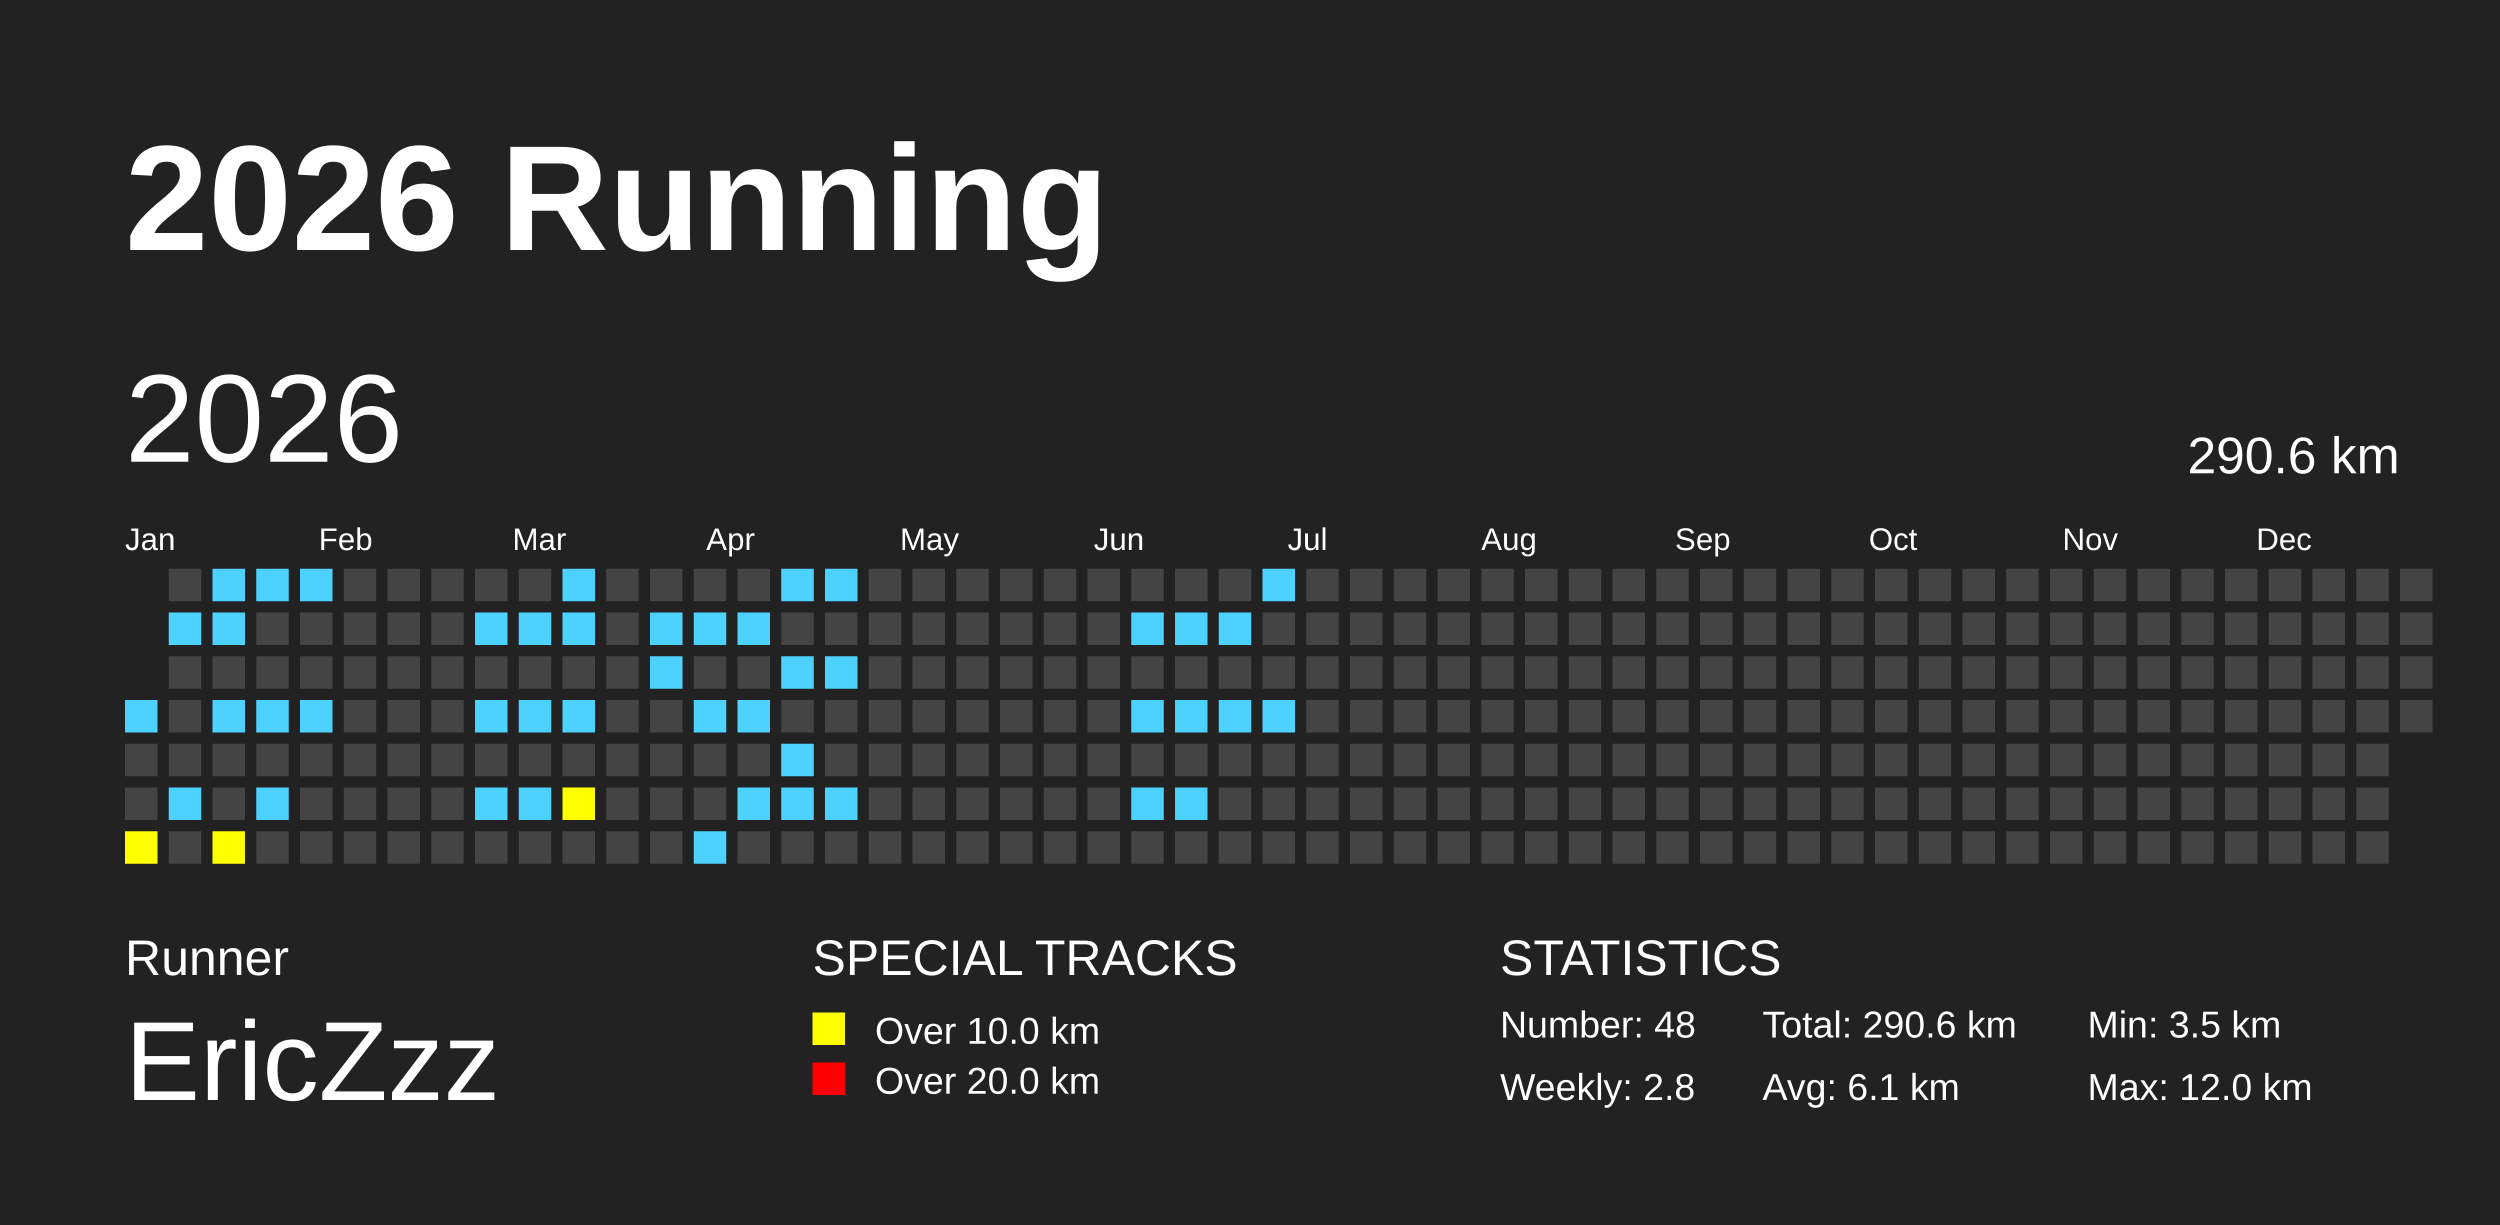
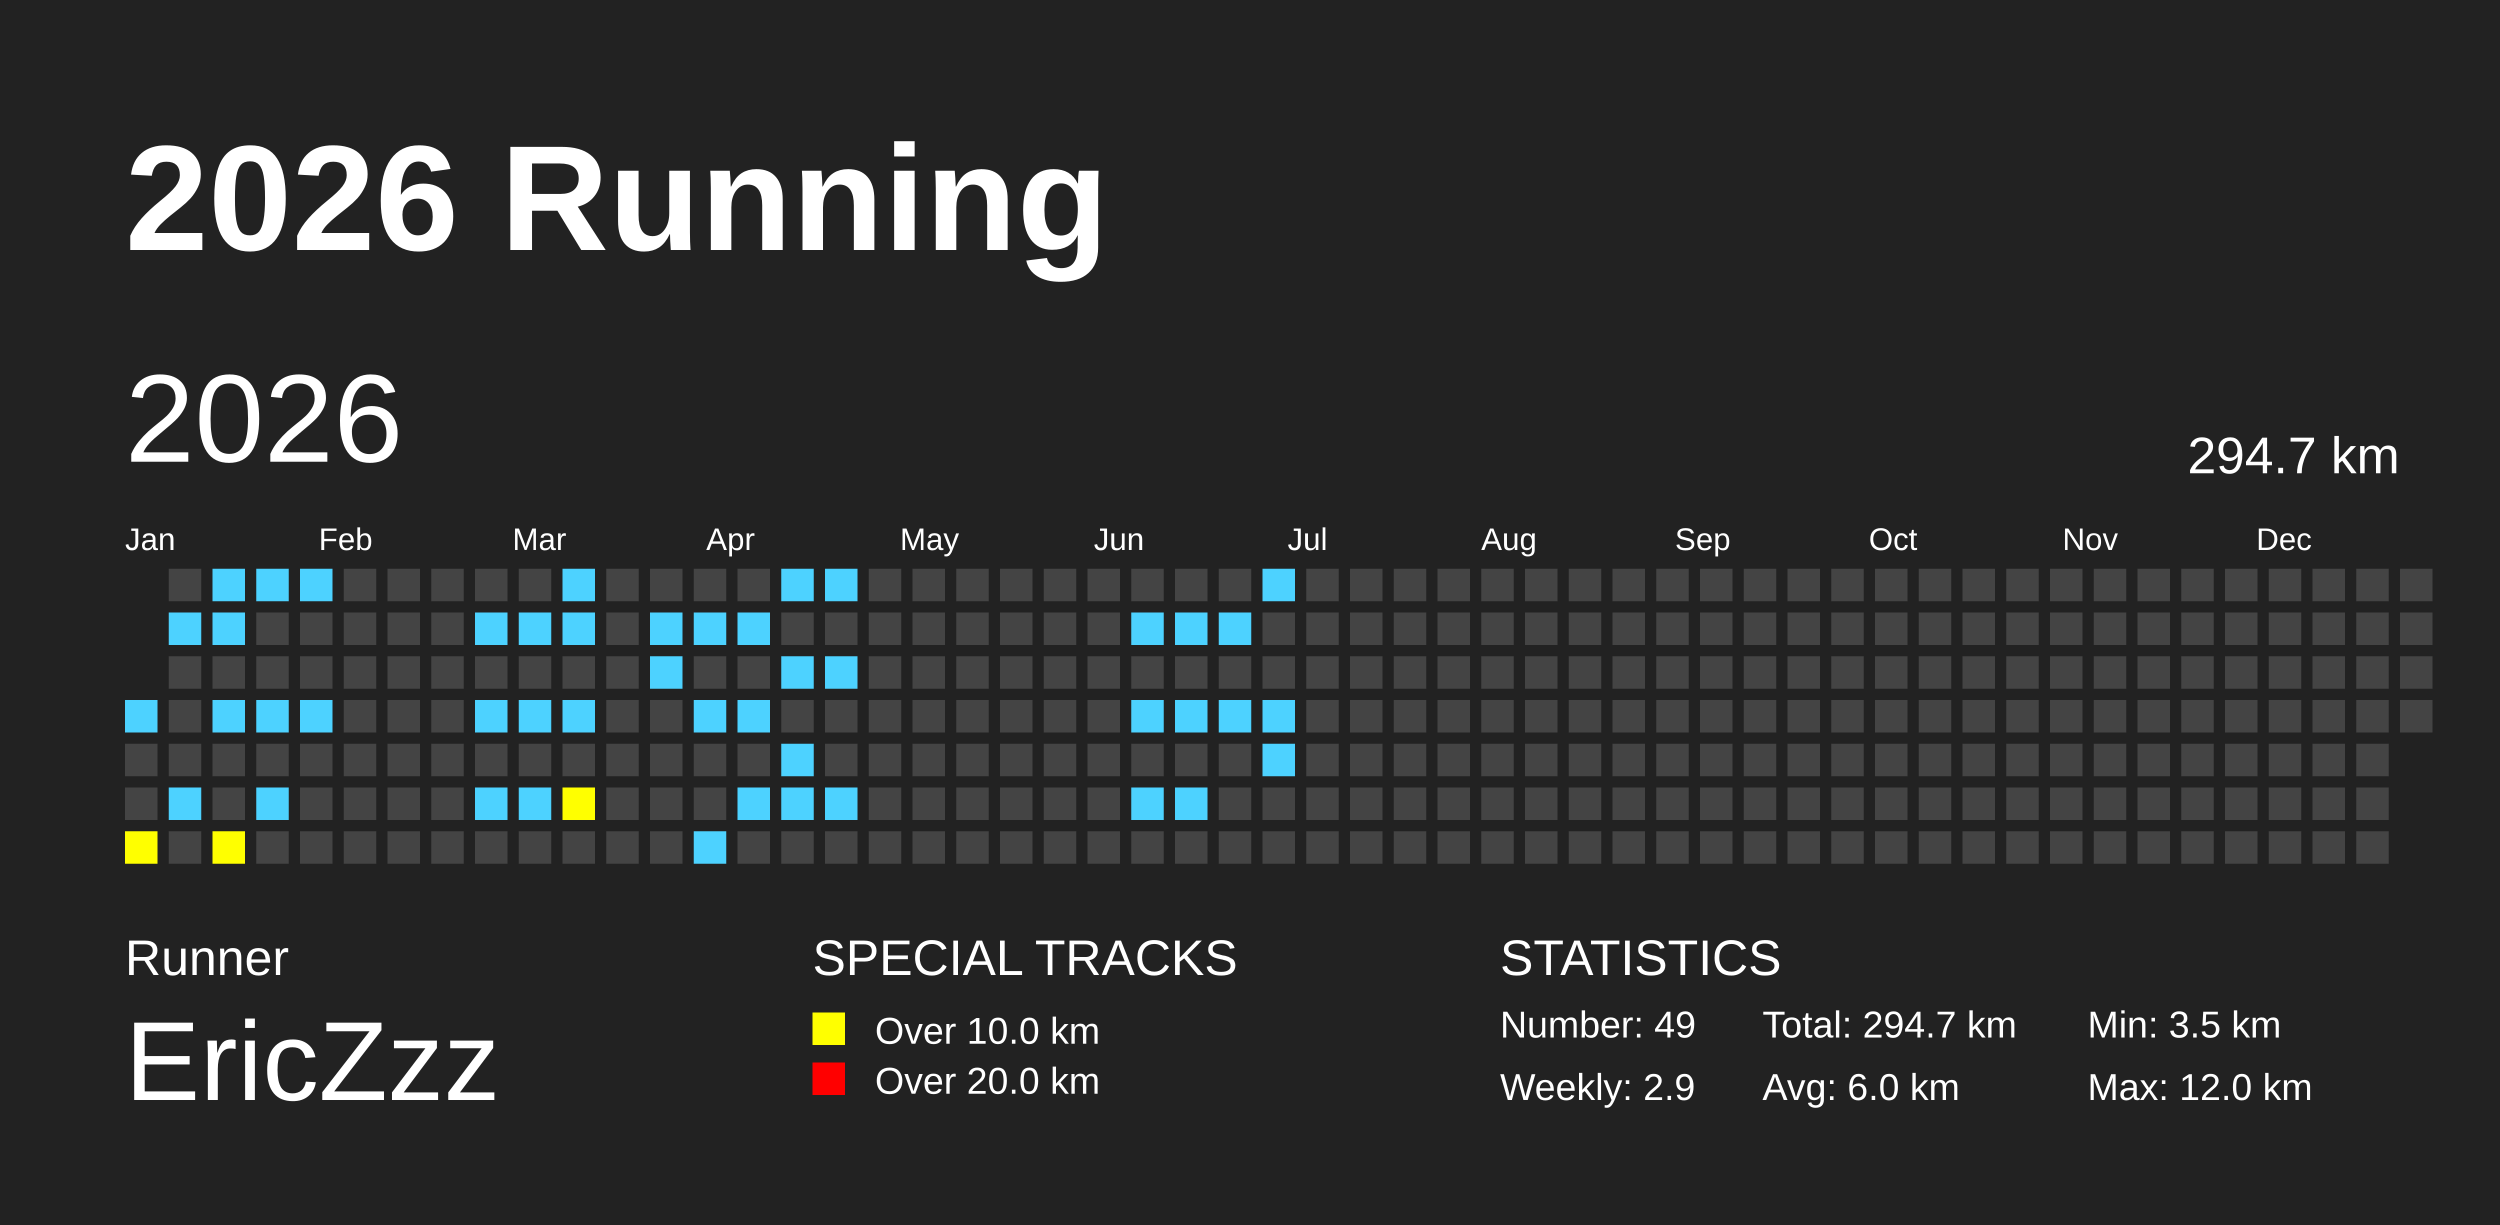
<svg xmlns="http://www.w3.org/2000/svg" baseProfile="full" height="98mm" version="1.1" viewBox="0,0,200,98" width="200mm">
  <defs />
  <rect fill="#222222" height="98" width="200" x="0" y="0" />
  <text fill="#FFFFFF" style="font-size:12px; font-family:Arial; font-weight:bold;" x="10" y="20">2026 Running</text>
  <text fill="#FFFFFF" style="font-size:4px; font-family:Arial" x="10" y="78">Runner</text>
  <text fill="#FFFFFF" style="font-size:9px; font-family:Arial" x="10" y="88">EricZzz</text>
  <text fill="#FFFFFF" style="font-size:4px; font-family:Arial" x="65" y="78">SPECIAL TRACKS</text>
  <rect fill="yellow" height="2.6" width="2.6" x="65" y="81" />
  <text fill="#FFFFFF" style="font-size:3px; font-family:Arial" x="70" y="83.5">Over 10.0 km</text>
  <rect fill="red" height="2.6" width="2.6" x="65" y="85" />
  <text fill="#FFFFFF" style="font-size:3px; font-family:Arial" x="70" y="87.5">Over 20.0 km</text>
  <text fill="#FFFFFF" style="font-size:4px; font-family:Arial" x="120" y="78">STATISTICS</text>
-   <text fill="#FFFFFF" style="font-size:3px; font-family:Arial" x="120" y="83">Number: 48</text>
-   <text fill="#FFFFFF" style="font-size:3px; font-family:Arial" x="120" y="88">Weekly: 2.8</text>
-   <text fill="#FFFFFF" style="font-size:3px; font-family:Arial" x="141" y="83">Total: 290.6 km</text>
-   <text fill="#FFFFFF" style="font-size:3px; font-family:Arial" x="141" y="88">Avg: 6.1 km</text>
+   <text fill="#FFFFFF" style="font-size:3px; font-family:Arial" x="120" y="83">Number: 49</text>
+   <text fill="#FFFFFF" style="font-size:3px; font-family:Arial" x="120" y="88">Weekly: 2.9</text>
+   <text fill="#FFFFFF" style="font-size:3px; font-family:Arial" x="141" y="83">Total: 294.7 km</text>
+   <text fill="#FFFFFF" style="font-size:3px; font-family:Arial" x="141" y="88">Avg: 6.0 km</text>
  <text fill="#FFFFFF" style="font-size:3px; font-family:Arial" x="167" y="83">Min: 3.5 km</text>
  <text fill="#FFFFFF" style="font-size:3px; font-family:Arial" x="167" y="88">Max: 12.0 km</text>
  <text dominant-baseline="hanging" fill="#FFFFFF" style="font-size:10.0px; font-family:Arial;" x="10" y="30">2026</text>
-   <text dominant-baseline="hanging" fill="#FFFFFF" style="font-size:4.125px; font-family:Arial;" x="175" y="35">290.6 km</text>
+   <text dominant-baseline="hanging" fill="#FFFFFF" style="font-size:4.125px; font-family:Arial;" x="175" y="35">294.7 km</text>
  <text fill="#FFFFFF" style="font-size:2.5px; font-family:Arial" x="10.0" y="44">Jan</text>
  <text fill="#FFFFFF" style="font-size:2.5px; font-family:Arial" x="25.5" y="44">Feb</text>
  <text fill="#FFFFFF" style="font-size:2.5px; font-family:Arial" x="41.0" y="44">Mar</text>
  <text fill="#FFFFFF" style="font-size:2.5px; font-family:Arial" x="56.5" y="44">Apr</text>
  <text fill="#FFFFFF" style="font-size:2.5px; font-family:Arial" x="72.0" y="44">May</text>
  <text fill="#FFFFFF" style="font-size:2.5px; font-family:Arial" x="87.5" y="44">Jun</text>
  <text fill="#FFFFFF" style="font-size:2.5px; font-family:Arial" x="103.0" y="44">Jul</text>
  <text fill="#FFFFFF" style="font-size:2.5px; font-family:Arial" x="118.5" y="44">Aug</text>
  <text fill="#FFFFFF" style="font-size:2.5px; font-family:Arial" x="134.0" y="44">Sep</text>
  <text fill="#FFFFFF" style="font-size:2.5px; font-family:Arial" x="149.5" y="44">Oct</text>
  <text fill="#FFFFFF" style="font-size:2.5px; font-family:Arial" x="165.0" y="44">Nov</text>
  <text fill="#FFFFFF" style="font-size:2.5px; font-family:Arial" x="180.5" y="44">Dec</text>
  <rect fill="#4DD2FF" height="2.6" width="2.6" x="10.0" y="56.0" />
  <rect fill="#444444" height="2.6" width="2.6" x="10.0" y="59.5" />
  <rect fill="#444444" height="2.6" width="2.6" x="10.0" y="63.0" />
  <rect fill="yellow" height="2.6" width="2.6" x="10.0" y="66.5" />
  <rect fill="#444444" height="2.6" width="2.6" x="13.5" y="45.5" />
  <rect fill="#4DD2FF" height="2.6" width="2.6" x="13.5" y="49.0" />
  <rect fill="#444444" height="2.6" width="2.6" x="13.5" y="52.5" />
  <rect fill="#444444" height="2.6" width="2.6" x="13.5" y="56.0" />
  <rect fill="#444444" height="2.6" width="2.6" x="13.5" y="59.5" />
  <rect fill="#4DD2FF" height="2.6" width="2.6" x="13.5" y="63.0" />
  <rect fill="#444444" height="2.6" width="2.6" x="13.5" y="66.5" />
  <rect fill="#4DD2FF" height="2.6" width="2.6" x="17.0" y="45.5" />
  <rect fill="#4DD2FF" height="2.6" width="2.6" x="17.0" y="49.0" />
  <rect fill="#444444" height="2.6" width="2.6" x="17.0" y="52.5" />
  <rect fill="#4DD2FF" height="2.6" width="2.6" x="17.0" y="56.0" />
  <rect fill="#444444" height="2.6" width="2.6" x="17.0" y="59.5" />
  <rect fill="#444444" height="2.6" width="2.6" x="17.0" y="63.0" />
  <rect fill="yellow" height="2.6" width="2.6" x="17.0" y="66.5" />
  <rect fill="#4DD2FF" height="2.6" width="2.6" x="20.5" y="45.5" />
  <rect fill="#444444" height="2.6" width="2.6" x="20.5" y="49.0" />
  <rect fill="#444444" height="2.6" width="2.6" x="20.5" y="52.5" />
  <rect fill="#4DD2FF" height="2.6" width="2.6" x="20.5" y="56.0" />
  <rect fill="#444444" height="2.6" width="2.6" x="20.5" y="59.5" />
  <rect fill="#4DD2FF" height="2.6" width="2.6" x="20.5" y="63.0" />
  <rect fill="#444444" height="2.6" width="2.6" x="20.5" y="66.5" />
  <rect fill="#4DD2FF" height="2.6" width="2.6" x="24.0" y="45.5" />
  <rect fill="#444444" height="2.6" width="2.6" x="24.0" y="49.0" />
  <rect fill="#444444" height="2.6" width="2.6" x="24.0" y="52.5" />
  <rect fill="#4DD2FF" height="2.6" width="2.6" x="24.0" y="56.0" />
  <rect fill="#444444" height="2.6" width="2.6" x="24.0" y="59.5" />
  <rect fill="#444444" height="2.6" width="2.6" x="24.0" y="63.0" />
  <rect fill="#444444" height="2.6" width="2.6" x="24.0" y="66.5" />
  <rect fill="#444444" height="2.6" width="2.6" x="27.5" y="45.5" />
  <rect fill="#444444" height="2.6" width="2.6" x="27.5" y="49.0" />
  <rect fill="#444444" height="2.6" width="2.6" x="27.5" y="52.5" />
  <rect fill="#444444" height="2.6" width="2.6" x="27.5" y="56.0" />
  <rect fill="#444444" height="2.6" width="2.6" x="27.5" y="59.5" />
  <rect fill="#444444" height="2.6" width="2.6" x="27.5" y="63.0" />
  <rect fill="#444444" height="2.6" width="2.6" x="27.5" y="66.5" />
  <rect fill="#444444" height="2.6" width="2.6" x="31.0" y="45.5" />
  <rect fill="#444444" height="2.6" width="2.6" x="31.0" y="49.0" />
  <rect fill="#444444" height="2.6" width="2.6" x="31.0" y="52.5" />
  <rect fill="#444444" height="2.6" width="2.6" x="31.0" y="56.0" />
  <rect fill="#444444" height="2.6" width="2.6" x="31.0" y="59.5" />
  <rect fill="#444444" height="2.6" width="2.6" x="31.0" y="63.0" />
  <rect fill="#444444" height="2.6" width="2.6" x="31.0" y="66.5" />
  <rect fill="#444444" height="2.6" width="2.6" x="34.5" y="45.5" />
  <rect fill="#444444" height="2.6" width="2.6" x="34.5" y="49.0" />
  <rect fill="#444444" height="2.6" width="2.6" x="34.5" y="52.5" />
  <rect fill="#444444" height="2.6" width="2.6" x="34.5" y="56.0" />
  <rect fill="#444444" height="2.6" width="2.6" x="34.5" y="59.5" />
  <rect fill="#444444" height="2.6" width="2.6" x="34.5" y="63.0" />
  <rect fill="#444444" height="2.6" width="2.6" x="34.5" y="66.5" />
  <rect fill="#444444" height="2.6" width="2.6" x="38.0" y="45.5" />
  <rect fill="#4DD2FF" height="2.6" width="2.6" x="38.0" y="49.0" />
  <rect fill="#444444" height="2.6" width="2.6" x="38.0" y="52.5" />
  <rect fill="#4DD2FF" height="2.6" width="2.6" x="38.0" y="56.0" />
  <rect fill="#444444" height="2.6" width="2.6" x="38.0" y="59.5" />
  <rect fill="#4DD2FF" height="2.6" width="2.6" x="38.0" y="63.0" />
  <rect fill="#444444" height="2.6" width="2.6" x="38.0" y="66.5" />
  <rect fill="#444444" height="2.6" width="2.6" x="41.5" y="45.5" />
  <rect fill="#4DD2FF" height="2.6" width="2.6" x="41.5" y="49.0" />
  <rect fill="#444444" height="2.6" width="2.6" x="41.5" y="52.5" />
  <rect fill="#4DD2FF" height="2.6" width="2.6" x="41.5" y="56.0" />
  <rect fill="#444444" height="2.6" width="2.6" x="41.5" y="59.5" />
  <rect fill="#4DD2FF" height="2.6" width="2.6" x="41.5" y="63.0" />
  <rect fill="#444444" height="2.6" width="2.6" x="41.5" y="66.5" />
  <rect fill="#4DD2FF" height="2.6" width="2.6" x="45.0" y="45.5" />
  <rect fill="#4DD2FF" height="2.6" width="2.6" x="45.0" y="49.0" />
  <rect fill="#444444" height="2.6" width="2.6" x="45.0" y="52.5" />
  <rect fill="#4DD2FF" height="2.6" width="2.6" x="45.0" y="56.0" />
  <rect fill="#444444" height="2.6" width="2.6" x="45.0" y="59.5" />
  <rect fill="yellow" height="2.6" width="2.6" x="45.0" y="63.0" />
  <rect fill="#444444" height="2.6" width="2.6" x="45.0" y="66.5" />
  <rect fill="#444444" height="2.6" width="2.6" x="48.5" y="45.5" />
  <rect fill="#444444" height="2.6" width="2.6" x="48.5" y="49.0" />
  <rect fill="#444444" height="2.6" width="2.6" x="48.5" y="52.5" />
  <rect fill="#444444" height="2.6" width="2.6" x="48.5" y="56.0" />
  <rect fill="#444444" height="2.6" width="2.6" x="48.5" y="59.5" />
  <rect fill="#444444" height="2.6" width="2.6" x="48.5" y="63.0" />
  <rect fill="#444444" height="2.6" width="2.6" x="48.5" y="66.5" />
  <rect fill="#444444" height="2.6" width="2.6" x="52.0" y="45.5" />
  <rect fill="#4DD2FF" height="2.6" width="2.6" x="52.0" y="49.0" />
  <rect fill="#4DD2FF" height="2.6" width="2.6" x="52.0" y="52.5" />
  <rect fill="#444444" height="2.6" width="2.6" x="52.0" y="56.0" />
  <rect fill="#444444" height="2.6" width="2.6" x="52.0" y="59.5" />
  <rect fill="#444444" height="2.6" width="2.6" x="52.0" y="63.0" />
  <rect fill="#444444" height="2.6" width="2.6" x="52.0" y="66.5" />
  <rect fill="#444444" height="2.6" width="2.6" x="55.5" y="45.5" />
  <rect fill="#4DD2FF" height="2.6" width="2.6" x="55.5" y="49.0" />
  <rect fill="#444444" height="2.6" width="2.6" x="55.5" y="52.5" />
  <rect fill="#4DD2FF" height="2.6" width="2.6" x="55.5" y="56.0" />
  <rect fill="#444444" height="2.6" width="2.6" x="55.5" y="59.5" />
  <rect fill="#444444" height="2.6" width="2.6" x="55.5" y="63.0" />
  <rect fill="#4DD2FF" height="2.6" width="2.6" x="55.5" y="66.5" />
  <rect fill="#444444" height="2.6" width="2.6" x="59.0" y="45.5" />
  <rect fill="#4DD2FF" height="2.6" width="2.6" x="59.0" y="49.0" />
  <rect fill="#444444" height="2.6" width="2.6" x="59.0" y="52.5" />
  <rect fill="#4DD2FF" height="2.6" width="2.6" x="59.0" y="56.0" />
  <rect fill="#444444" height="2.6" width="2.6" x="59.0" y="59.5" />
  <rect fill="#4DD2FF" height="2.6" width="2.6" x="59.0" y="63.0" />
  <rect fill="#444444" height="2.6" width="2.6" x="59.0" y="66.5" />
  <rect fill="#4DD2FF" height="2.6" width="2.6" x="62.5" y="45.5" />
  <rect fill="#444444" height="2.6" width="2.6" x="62.5" y="49.0" />
  <rect fill="#4DD2FF" height="2.6" width="2.6" x="62.5" y="52.5" />
  <rect fill="#444444" height="2.6" width="2.6" x="62.5" y="56.0" />
  <rect fill="#4DD2FF" height="2.6" width="2.6" x="62.5" y="59.5" />
  <rect fill="#4DD2FF" height="2.6" width="2.6" x="62.5" y="63.0" />
  <rect fill="#444444" height="2.6" width="2.6" x="62.5" y="66.5" />
  <rect fill="#4DD2FF" height="2.6" width="2.6" x="66.0" y="45.5" />
  <rect fill="#444444" height="2.6" width="2.6" x="66.0" y="49.0" />
  <rect fill="#4DD2FF" height="2.6" width="2.6" x="66.0" y="52.5" />
  <rect fill="#444444" height="2.6" width="2.6" x="66.0" y="56.0" />
  <rect fill="#444444" height="2.6" width="2.6" x="66.0" y="59.5" />
  <rect fill="#4DD2FF" height="2.6" width="2.6" x="66.0" y="63.0" />
  <rect fill="#444444" height="2.6" width="2.6" x="66.0" y="66.5" />
  <rect fill="#444444" height="2.6" width="2.6" x="69.5" y="45.5" />
  <rect fill="#444444" height="2.6" width="2.6" x="69.5" y="49.0" />
  <rect fill="#444444" height="2.6" width="2.6" x="69.5" y="52.5" />
  <rect fill="#444444" height="2.6" width="2.6" x="69.5" y="56.0" />
  <rect fill="#444444" height="2.6" width="2.6" x="69.5" y="59.5" />
  <rect fill="#444444" height="2.6" width="2.6" x="69.5" y="63.0" />
  <rect fill="#444444" height="2.6" width="2.6" x="69.5" y="66.5" />
  <rect fill="#444444" height="2.6" width="2.6" x="73.0" y="45.5" />
  <rect fill="#444444" height="2.6" width="2.6" x="73.0" y="49.0" />
  <rect fill="#444444" height="2.6" width="2.6" x="73.0" y="52.5" />
  <rect fill="#444444" height="2.6" width="2.6" x="73.0" y="56.0" />
  <rect fill="#444444" height="2.6" width="2.6" x="73.0" y="59.5" />
  <rect fill="#444444" height="2.6" width="2.6" x="73.0" y="63.0" />
  <rect fill="#444444" height="2.6" width="2.6" x="73.0" y="66.5" />
  <rect fill="#444444" height="2.6" width="2.6" x="76.5" y="45.5" />
  <rect fill="#444444" height="2.6" width="2.6" x="76.5" y="49.0" />
  <rect fill="#444444" height="2.6" width="2.6" x="76.5" y="52.5" />
  <rect fill="#444444" height="2.6" width="2.6" x="76.5" y="56.0" />
  <rect fill="#444444" height="2.6" width="2.6" x="76.5" y="59.5" />
  <rect fill="#444444" height="2.6" width="2.6" x="76.5" y="63.0" />
  <rect fill="#444444" height="2.6" width="2.6" x="76.5" y="66.5" />
  <rect fill="#444444" height="2.6" width="2.6" x="80.0" y="45.5" />
  <rect fill="#444444" height="2.6" width="2.6" x="80.0" y="49.0" />
  <rect fill="#444444" height="2.6" width="2.6" x="80.0" y="52.5" />
  <rect fill="#444444" height="2.6" width="2.6" x="80.0" y="56.0" />
  <rect fill="#444444" height="2.6" width="2.6" x="80.0" y="59.5" />
  <rect fill="#444444" height="2.6" width="2.6" x="80.0" y="63.0" />
  <rect fill="#444444" height="2.6" width="2.6" x="80.0" y="66.5" />
  <rect fill="#444444" height="2.6" width="2.6" x="83.5" y="45.5" />
  <rect fill="#444444" height="2.6" width="2.6" x="83.5" y="49.0" />
  <rect fill="#444444" height="2.6" width="2.6" x="83.5" y="52.5" />
  <rect fill="#444444" height="2.6" width="2.6" x="83.5" y="56.0" />
  <rect fill="#444444" height="2.6" width="2.6" x="83.5" y="59.5" />
  <rect fill="#444444" height="2.6" width="2.6" x="83.5" y="63.0" />
  <rect fill="#444444" height="2.6" width="2.6" x="83.5" y="66.5" />
  <rect fill="#444444" height="2.6" width="2.6" x="87.0" y="45.5" />
  <rect fill="#444444" height="2.6" width="2.6" x="87.0" y="49.0" />
  <rect fill="#444444" height="2.6" width="2.6" x="87.0" y="52.5" />
  <rect fill="#444444" height="2.6" width="2.6" x="87.0" y="56.0" />
  <rect fill="#444444" height="2.6" width="2.6" x="87.0" y="59.5" />
  <rect fill="#444444" height="2.6" width="2.6" x="87.0" y="63.0" />
  <rect fill="#444444" height="2.6" width="2.6" x="87.0" y="66.5" />
  <rect fill="#444444" height="2.6" width="2.6" x="90.5" y="45.5" />
  <rect fill="#4DD2FF" height="2.6" width="2.6" x="90.5" y="49.0" />
  <rect fill="#444444" height="2.6" width="2.6" x="90.5" y="52.5" />
  <rect fill="#4DD2FF" height="2.6" width="2.6" x="90.5" y="56.0" />
  <rect fill="#444444" height="2.6" width="2.6" x="90.5" y="59.5" />
  <rect fill="#4DD2FF" height="2.6" width="2.6" x="90.5" y="63.0" />
  <rect fill="#444444" height="2.6" width="2.6" x="90.5" y="66.5" />
  <rect fill="#444444" height="2.6" width="2.6" x="94.0" y="45.5" />
  <rect fill="#4DD2FF" height="2.6" width="2.6" x="94.0" y="49.0" />
  <rect fill="#444444" height="2.6" width="2.6" x="94.0" y="52.5" />
  <rect fill="#4DD2FF" height="2.6" width="2.6" x="94.0" y="56.0" />
  <rect fill="#444444" height="2.6" width="2.6" x="94.0" y="59.5" />
  <rect fill="#4DD2FF" height="2.6" width="2.6" x="94.0" y="63.0" />
  <rect fill="#444444" height="2.6" width="2.6" x="94.0" y="66.5" />
  <rect fill="#444444" height="2.6" width="2.6" x="97.5" y="45.5" />
  <rect fill="#4DD2FF" height="2.6" width="2.6" x="97.5" y="49.0" />
  <rect fill="#444444" height="2.6" width="2.6" x="97.5" y="52.5" />
  <rect fill="#4DD2FF" height="2.6" width="2.6" x="97.5" y="56.0" />
  <rect fill="#444444" height="2.6" width="2.6" x="97.5" y="59.5" />
  <rect fill="#444444" height="2.6" width="2.6" x="97.5" y="63.0" />
  <rect fill="#444444" height="2.6" width="2.6" x="97.5" y="66.5" />
  <rect fill="#4DD2FF" height="2.6" width="2.6" x="101.0" y="45.5" />
  <rect fill="#444444" height="2.6" width="2.6" x="101.0" y="49.0" />
  <rect fill="#444444" height="2.6" width="2.6" x="101.0" y="52.5" />
  <rect fill="#4DD2FF" height="2.6" width="2.6" x="101.0" y="56.0" />
-   <rect fill="#444444" height="2.6" width="2.6" x="101.0" y="59.5" />
+   <rect fill="#4DD2FF" height="2.6" width="2.6" x="101.0" y="59.5" />
  <rect fill="#444444" height="2.6" width="2.6" x="101.0" y="63.0" />
  <rect fill="#444444" height="2.6" width="2.6" x="101.0" y="66.5" />
  <rect fill="#444444" height="2.6" width="2.6" x="104.5" y="45.5" />
  <rect fill="#444444" height="2.6" width="2.6" x="104.5" y="49.0" />
  <rect fill="#444444" height="2.6" width="2.6" x="104.5" y="52.5" />
  <rect fill="#444444" height="2.6" width="2.6" x="104.5" y="56.0" />
  <rect fill="#444444" height="2.6" width="2.6" x="104.5" y="59.5" />
  <rect fill="#444444" height="2.6" width="2.6" x="104.5" y="63.0" />
  <rect fill="#444444" height="2.6" width="2.6" x="104.5" y="66.5" />
  <rect fill="#444444" height="2.6" width="2.6" x="108.0" y="45.5" />
  <rect fill="#444444" height="2.6" width="2.6" x="108.0" y="49.0" />
  <rect fill="#444444" height="2.6" width="2.6" x="108.0" y="52.5" />
  <rect fill="#444444" height="2.6" width="2.6" x="108.0" y="56.0" />
  <rect fill="#444444" height="2.6" width="2.6" x="108.0" y="59.5" />
  <rect fill="#444444" height="2.6" width="2.6" x="108.0" y="63.0" />
  <rect fill="#444444" height="2.6" width="2.6" x="108.0" y="66.5" />
  <rect fill="#444444" height="2.6" width="2.6" x="111.5" y="45.5" />
  <rect fill="#444444" height="2.6" width="2.6" x="111.5" y="49.0" />
  <rect fill="#444444" height="2.6" width="2.6" x="111.5" y="52.5" />
  <rect fill="#444444" height="2.6" width="2.6" x="111.5" y="56.0" />
  <rect fill="#444444" height="2.6" width="2.6" x="111.5" y="59.5" />
  <rect fill="#444444" height="2.6" width="2.6" x="111.5" y="63.0" />
  <rect fill="#444444" height="2.6" width="2.6" x="111.5" y="66.5" />
  <rect fill="#444444" height="2.6" width="2.6" x="115.0" y="45.5" />
  <rect fill="#444444" height="2.6" width="2.6" x="115.0" y="49.0" />
  <rect fill="#444444" height="2.6" width="2.6" x="115.0" y="52.5" />
  <rect fill="#444444" height="2.6" width="2.6" x="115.0" y="56.0" />
  <rect fill="#444444" height="2.6" width="2.6" x="115.0" y="59.5" />
  <rect fill="#444444" height="2.6" width="2.6" x="115.0" y="63.0" />
  <rect fill="#444444" height="2.6" width="2.6" x="115.0" y="66.5" />
  <rect fill="#444444" height="2.6" width="2.6" x="118.5" y="45.5" />
  <rect fill="#444444" height="2.6" width="2.6" x="118.5" y="49.0" />
  <rect fill="#444444" height="2.6" width="2.6" x="118.5" y="52.5" />
  <rect fill="#444444" height="2.6" width="2.6" x="118.5" y="56.0" />
  <rect fill="#444444" height="2.6" width="2.6" x="118.5" y="59.5" />
  <rect fill="#444444" height="2.6" width="2.6" x="118.5" y="63.0" />
  <rect fill="#444444" height="2.6" width="2.6" x="118.5" y="66.5" />
  <rect fill="#444444" height="2.6" width="2.6" x="122.0" y="45.5" />
  <rect fill="#444444" height="2.6" width="2.6" x="122.0" y="49.0" />
  <rect fill="#444444" height="2.6" width="2.6" x="122.0" y="52.5" />
  <rect fill="#444444" height="2.6" width="2.6" x="122.0" y="56.0" />
  <rect fill="#444444" height="2.6" width="2.6" x="122.0" y="59.5" />
  <rect fill="#444444" height="2.6" width="2.6" x="122.0" y="63.0" />
  <rect fill="#444444" height="2.6" width="2.6" x="122.0" y="66.5" />
  <rect fill="#444444" height="2.6" width="2.6" x="125.5" y="45.5" />
  <rect fill="#444444" height="2.6" width="2.6" x="125.5" y="49.0" />
  <rect fill="#444444" height="2.6" width="2.6" x="125.5" y="52.5" />
  <rect fill="#444444" height="2.6" width="2.6" x="125.5" y="56.0" />
  <rect fill="#444444" height="2.6" width="2.6" x="125.5" y="59.5" />
  <rect fill="#444444" height="2.6" width="2.6" x="125.5" y="63.0" />
  <rect fill="#444444" height="2.6" width="2.6" x="125.5" y="66.5" />
  <rect fill="#444444" height="2.6" width="2.6" x="129.0" y="45.5" />
  <rect fill="#444444" height="2.6" width="2.6" x="129.0" y="49.0" />
  <rect fill="#444444" height="2.6" width="2.6" x="129.0" y="52.5" />
  <rect fill="#444444" height="2.6" width="2.6" x="129.0" y="56.0" />
  <rect fill="#444444" height="2.6" width="2.6" x="129.0" y="59.5" />
  <rect fill="#444444" height="2.6" width="2.6" x="129.0" y="63.0" />
  <rect fill="#444444" height="2.6" width="2.6" x="129.0" y="66.5" />
  <rect fill="#444444" height="2.6" width="2.6" x="132.5" y="45.5" />
  <rect fill="#444444" height="2.6" width="2.6" x="132.5" y="49.0" />
  <rect fill="#444444" height="2.6" width="2.6" x="132.5" y="52.5" />
  <rect fill="#444444" height="2.6" width="2.6" x="132.5" y="56.0" />
  <rect fill="#444444" height="2.6" width="2.6" x="132.5" y="59.5" />
  <rect fill="#444444" height="2.6" width="2.6" x="132.5" y="63.0" />
  <rect fill="#444444" height="2.6" width="2.6" x="132.5" y="66.5" />
  <rect fill="#444444" height="2.6" width="2.6" x="136.0" y="45.5" />
  <rect fill="#444444" height="2.6" width="2.6" x="136.0" y="49.0" />
  <rect fill="#444444" height="2.6" width="2.6" x="136.0" y="52.5" />
  <rect fill="#444444" height="2.6" width="2.6" x="136.0" y="56.0" />
  <rect fill="#444444" height="2.6" width="2.6" x="136.0" y="59.5" />
  <rect fill="#444444" height="2.6" width="2.6" x="136.0" y="63.0" />
  <rect fill="#444444" height="2.6" width="2.6" x="136.0" y="66.5" />
  <rect fill="#444444" height="2.6" width="2.6" x="139.5" y="45.5" />
  <rect fill="#444444" height="2.6" width="2.6" x="139.5" y="49.0" />
  <rect fill="#444444" height="2.6" width="2.6" x="139.5" y="52.5" />
  <rect fill="#444444" height="2.6" width="2.6" x="139.5" y="56.0" />
  <rect fill="#444444" height="2.6" width="2.6" x="139.5" y="59.5" />
  <rect fill="#444444" height="2.6" width="2.6" x="139.5" y="63.0" />
  <rect fill="#444444" height="2.6" width="2.6" x="139.5" y="66.5" />
  <rect fill="#444444" height="2.6" width="2.6" x="143.0" y="45.5" />
  <rect fill="#444444" height="2.6" width="2.6" x="143.0" y="49.0" />
  <rect fill="#444444" height="2.6" width="2.6" x="143.0" y="52.5" />
  <rect fill="#444444" height="2.6" width="2.6" x="143.0" y="56.0" />
  <rect fill="#444444" height="2.6" width="2.6" x="143.0" y="59.5" />
  <rect fill="#444444" height="2.6" width="2.6" x="143.0" y="63.0" />
  <rect fill="#444444" height="2.6" width="2.6" x="143.0" y="66.5" />
  <rect fill="#444444" height="2.6" width="2.6" x="146.5" y="45.5" />
  <rect fill="#444444" height="2.6" width="2.6" x="146.5" y="49.0" />
  <rect fill="#444444" height="2.6" width="2.6" x="146.5" y="52.5" />
  <rect fill="#444444" height="2.6" width="2.6" x="146.5" y="56.0" />
  <rect fill="#444444" height="2.6" width="2.6" x="146.5" y="59.5" />
  <rect fill="#444444" height="2.6" width="2.6" x="146.5" y="63.0" />
  <rect fill="#444444" height="2.6" width="2.6" x="146.5" y="66.5" />
  <rect fill="#444444" height="2.6" width="2.6" x="150.0" y="45.5" />
  <rect fill="#444444" height="2.6" width="2.6" x="150.0" y="49.0" />
  <rect fill="#444444" height="2.6" width="2.6" x="150.0" y="52.5" />
  <rect fill="#444444" height="2.6" width="2.6" x="150.0" y="56.0" />
  <rect fill="#444444" height="2.6" width="2.6" x="150.0" y="59.5" />
  <rect fill="#444444" height="2.6" width="2.6" x="150.0" y="63.0" />
  <rect fill="#444444" height="2.6" width="2.6" x="150.0" y="66.5" />
  <rect fill="#444444" height="2.6" width="2.6" x="153.5" y="45.5" />
  <rect fill="#444444" height="2.6" width="2.6" x="153.5" y="49.0" />
  <rect fill="#444444" height="2.6" width="2.6" x="153.5" y="52.5" />
  <rect fill="#444444" height="2.6" width="2.6" x="153.5" y="56.0" />
  <rect fill="#444444" height="2.6" width="2.6" x="153.5" y="59.5" />
  <rect fill="#444444" height="2.6" width="2.6" x="153.5" y="63.0" />
  <rect fill="#444444" height="2.6" width="2.6" x="153.5" y="66.5" />
  <rect fill="#444444" height="2.6" width="2.6" x="157.0" y="45.5" />
  <rect fill="#444444" height="2.6" width="2.6" x="157.0" y="49.0" />
  <rect fill="#444444" height="2.6" width="2.6" x="157.0" y="52.5" />
  <rect fill="#444444" height="2.6" width="2.6" x="157.0" y="56.0" />
  <rect fill="#444444" height="2.6" width="2.6" x="157.0" y="59.5" />
  <rect fill="#444444" height="2.6" width="2.6" x="157.0" y="63.0" />
  <rect fill="#444444" height="2.6" width="2.6" x="157.0" y="66.5" />
  <rect fill="#444444" height="2.6" width="2.6" x="160.5" y="45.5" />
  <rect fill="#444444" height="2.6" width="2.6" x="160.5" y="49.0" />
  <rect fill="#444444" height="2.6" width="2.6" x="160.5" y="52.5" />
  <rect fill="#444444" height="2.6" width="2.6" x="160.5" y="56.0" />
  <rect fill="#444444" height="2.6" width="2.6" x="160.5" y="59.5" />
  <rect fill="#444444" height="2.6" width="2.6" x="160.5" y="63.0" />
  <rect fill="#444444" height="2.6" width="2.6" x="160.5" y="66.5" />
  <rect fill="#444444" height="2.6" width="2.6" x="164.0" y="45.5" />
  <rect fill="#444444" height="2.6" width="2.6" x="164.0" y="49.0" />
  <rect fill="#444444" height="2.6" width="2.6" x="164.0" y="52.5" />
  <rect fill="#444444" height="2.6" width="2.6" x="164.0" y="56.0" />
  <rect fill="#444444" height="2.6" width="2.6" x="164.0" y="59.5" />
  <rect fill="#444444" height="2.6" width="2.6" x="164.0" y="63.0" />
  <rect fill="#444444" height="2.6" width="2.6" x="164.0" y="66.5" />
  <rect fill="#444444" height="2.6" width="2.6" x="167.5" y="45.5" />
  <rect fill="#444444" height="2.6" width="2.6" x="167.5" y="49.0" />
  <rect fill="#444444" height="2.6" width="2.6" x="167.5" y="52.5" />
  <rect fill="#444444" height="2.6" width="2.6" x="167.5" y="56.0" />
  <rect fill="#444444" height="2.6" width="2.6" x="167.5" y="59.5" />
  <rect fill="#444444" height="2.6" width="2.6" x="167.5" y="63.0" />
  <rect fill="#444444" height="2.6" width="2.6" x="167.5" y="66.5" />
  <rect fill="#444444" height="2.6" width="2.6" x="171.0" y="45.5" />
  <rect fill="#444444" height="2.6" width="2.6" x="171.0" y="49.0" />
  <rect fill="#444444" height="2.6" width="2.6" x="171.0" y="52.5" />
  <rect fill="#444444" height="2.6" width="2.6" x="171.0" y="56.0" />
  <rect fill="#444444" height="2.6" width="2.6" x="171.0" y="59.5" />
  <rect fill="#444444" height="2.6" width="2.6" x="171.0" y="63.0" />
  <rect fill="#444444" height="2.6" width="2.6" x="171.0" y="66.5" />
  <rect fill="#444444" height="2.6" width="2.6" x="174.5" y="45.5" />
  <rect fill="#444444" height="2.6" width="2.6" x="174.5" y="49.0" />
  <rect fill="#444444" height="2.6" width="2.6" x="174.5" y="52.5" />
  <rect fill="#444444" height="2.6" width="2.6" x="174.5" y="56.0" />
  <rect fill="#444444" height="2.6" width="2.6" x="174.5" y="59.5" />
  <rect fill="#444444" height="2.6" width="2.6" x="174.5" y="63.0" />
  <rect fill="#444444" height="2.6" width="2.6" x="174.5" y="66.5" />
  <rect fill="#444444" height="2.6" width="2.6" x="178.0" y="45.5" />
  <rect fill="#444444" height="2.6" width="2.6" x="178.0" y="49.0" />
  <rect fill="#444444" height="2.6" width="2.6" x="178.0" y="52.5" />
  <rect fill="#444444" height="2.6" width="2.6" x="178.0" y="56.0" />
  <rect fill="#444444" height="2.6" width="2.6" x="178.0" y="59.5" />
  <rect fill="#444444" height="2.6" width="2.6" x="178.0" y="63.0" />
  <rect fill="#444444" height="2.6" width="2.6" x="178.0" y="66.5" />
  <rect fill="#444444" height="2.6" width="2.6" x="181.5" y="45.5" />
  <rect fill="#444444" height="2.6" width="2.6" x="181.5" y="49.0" />
  <rect fill="#444444" height="2.6" width="2.6" x="181.5" y="52.5" />
  <rect fill="#444444" height="2.6" width="2.6" x="181.5" y="56.0" />
  <rect fill="#444444" height="2.6" width="2.6" x="181.5" y="59.5" />
  <rect fill="#444444" height="2.6" width="2.6" x="181.5" y="63.0" />
  <rect fill="#444444" height="2.6" width="2.6" x="181.5" y="66.5" />
  <rect fill="#444444" height="2.6" width="2.6" x="185.0" y="45.5" />
  <rect fill="#444444" height="2.6" width="2.6" x="185.0" y="49.0" />
  <rect fill="#444444" height="2.6" width="2.6" x="185.0" y="52.5" />
  <rect fill="#444444" height="2.6" width="2.6" x="185.0" y="56.0" />
  <rect fill="#444444" height="2.6" width="2.6" x="185.0" y="59.5" />
  <rect fill="#444444" height="2.6" width="2.6" x="185.0" y="63.0" />
  <rect fill="#444444" height="2.6" width="2.6" x="185.0" y="66.5" />
  <rect fill="#444444" height="2.6" width="2.6" x="188.5" y="45.5" />
  <rect fill="#444444" height="2.6" width="2.6" x="188.5" y="49.0" />
  <rect fill="#444444" height="2.6" width="2.6" x="188.5" y="52.5" />
  <rect fill="#444444" height="2.6" width="2.6" x="188.5" y="56.0" />
  <rect fill="#444444" height="2.6" width="2.6" x="188.5" y="59.5" />
  <rect fill="#444444" height="2.6" width="2.6" x="188.5" y="63.0" />
  <rect fill="#444444" height="2.6" width="2.6" x="188.5" y="66.5" />
  <rect fill="#444444" height="2.6" width="2.6" x="192.0" y="45.5" />
  <rect fill="#444444" height="2.6" width="2.6" x="192.0" y="49.0" />
  <rect fill="#444444" height="2.6" width="2.6" x="192.0" y="52.5" />
  <rect fill="#444444" height="2.6" width="2.6" x="192.0" y="56.0" />
</svg>
